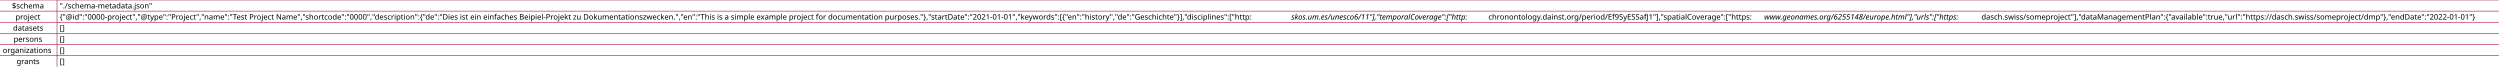
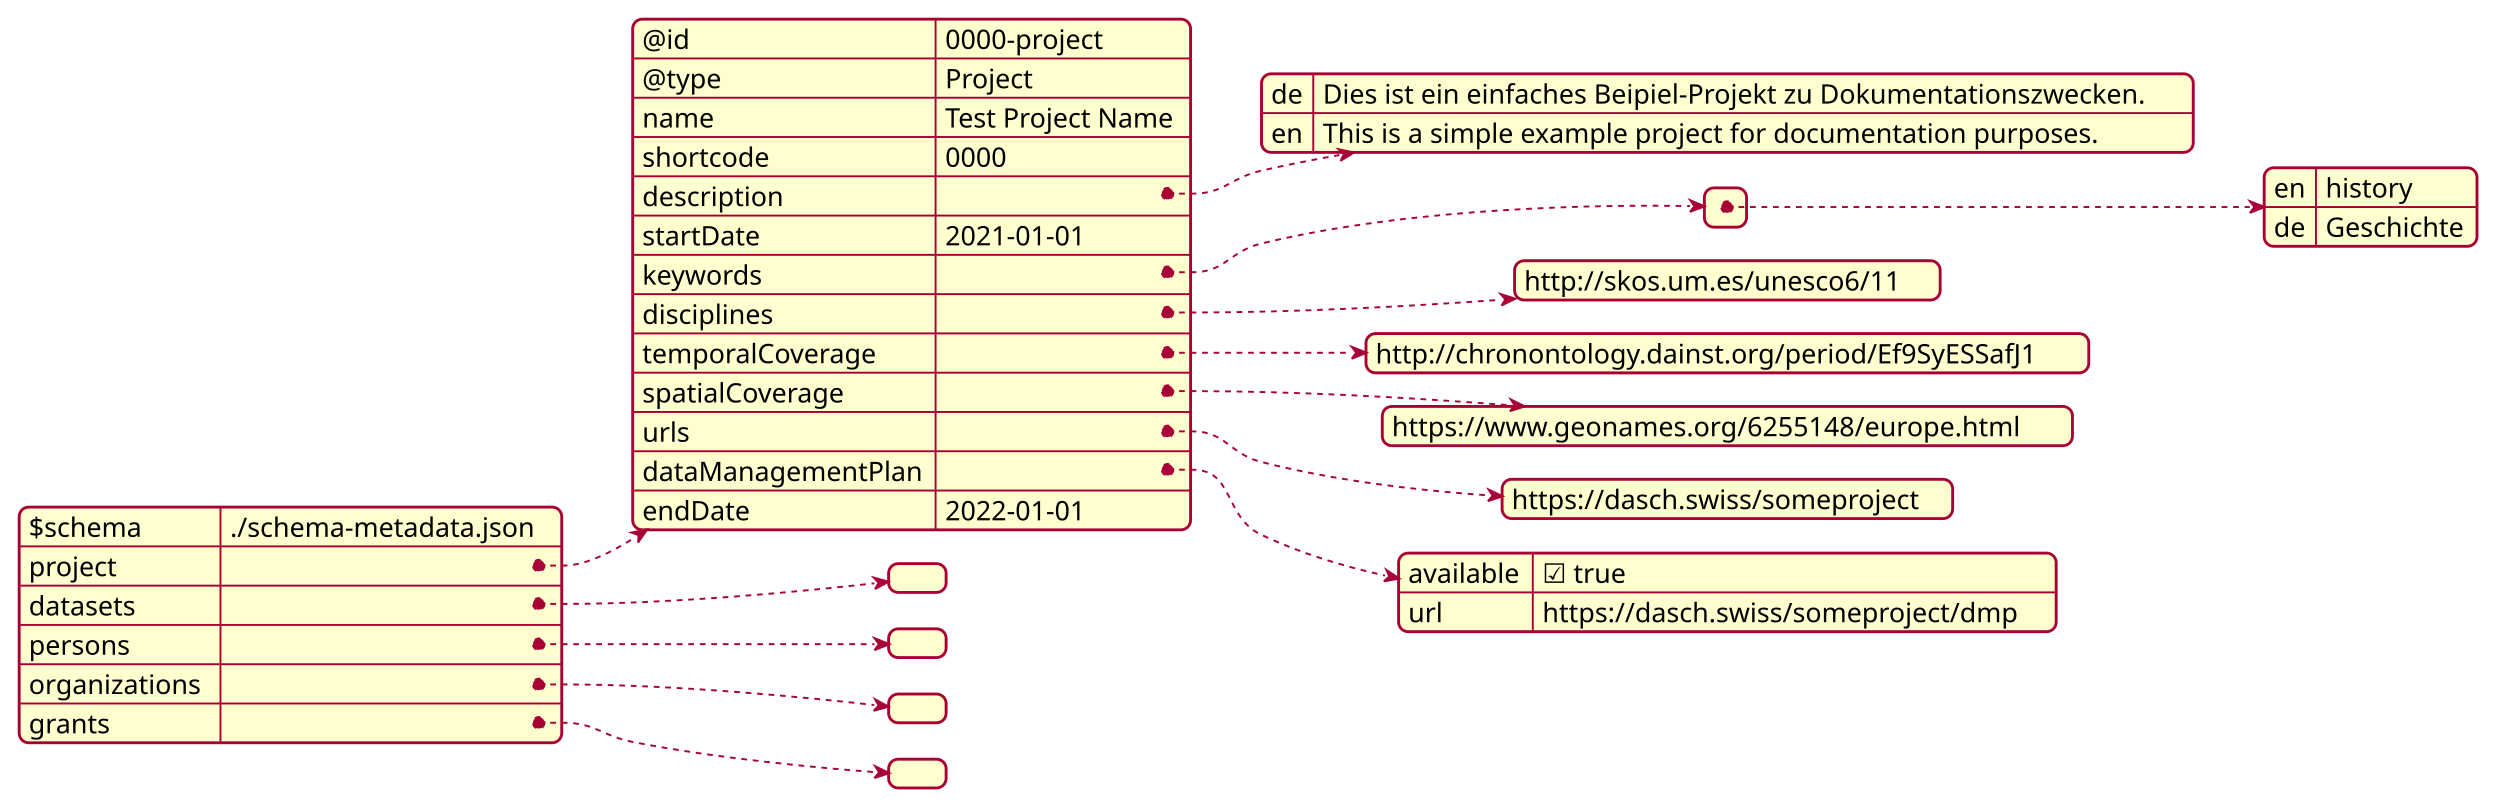
- <svg xmlns="http://www.w3.org/2000/svg" contentScriptType="application/ecmascript" contentStyleType="text/css" height="124px" preserveAspectRatio="none" style="width:4604px;height:124px;" version="1.1" viewBox="0 0 4604 124" width="4604px" zoomAndPan="magnify">
+ <svg xmlns="http://www.w3.org/2000/svg" contentScriptType="application/ecmascript" contentStyleType="text/css" height="422px" preserveAspectRatio="none" style="width:1304px;height:422px;" version="1.1" viewBox="0 0 1304 422" width="1304px" zoomAndPan="magnify">
  <defs />
  <g>
-     <line style="stroke: #A80036; stroke-width: 1.0;" x1="0" x2="4602" y1="0" y2="0" />
-     <text fill="#000000" font-family="sans-serif" font-size="14" lengthAdjust="spacingAndGlyphs" textLength="61" x="22" y="15.535">$schema</text>
-     <text fill="#000000" font-family="sans-serif" font-size="14" lengthAdjust="spacingAndGlyphs" textLength="178" x="110" y="15.535">"./schema-metadata.json"</text>
-     <line style="stroke: #A80036; stroke-width: 1.0;" x1="105" x2="105" y1="0" y2="20.488" />
-     <line style="stroke: #A80036; stroke-width: 1.0;" x1="0" x2="4602" y1="20.488" y2="20.488" />
-     <text fill="#000000" font-family="sans-serif" font-size="14" lengthAdjust="spacingAndGlyphs" textLength="48" x="28.5" y="36.023">project</text>
-     <text fill="#000000" font-family="sans-serif" font-size="14" lengthAdjust="spacingAndGlyphs" textLength="2268" x="110" y="36.023">{"@id":"0000-project","@type":"Project","name":"Test Project Name","shortcode":"0000","description":{"de":"Dies ist ein einfaches Beipiel-Projekt zu Dokumentationszwecken.","en":"This is a simple example project for documentation purposes."},"startDate":"2021-01-01","keywords":[{"en":"history","de":"Geschichte"}],"disciplines":["http:</text>
-     <text fill="#000000" font-family="sans-serif" font-size="14" font-style="italic" lengthAdjust="spacingAndGlyphs" textLength="363" x="2378" y="36.023">skos.um.es/unesco6/11"],"temporalCoverage":["http:</text>
-     <text fill="#000000" font-family="sans-serif" font-size="14" lengthAdjust="spacingAndGlyphs" textLength="508" x="2741" y="36.023">chronontology.dainst.org/period/Ef9SyESSafJ1"],"spatialCoverage":["https:</text>
-     <text fill="#000000" font-family="sans-serif" font-size="14" font-style="italic" lengthAdjust="spacingAndGlyphs" textLength="400" x="3249" y="36.023">www.geonames.org/6255148/europe.html"],"urls":["https:</text>
-     <text fill="#000000" font-family="sans-serif" font-size="14" lengthAdjust="spacingAndGlyphs" textLength="948" x="3649" y="36.023">dasch.swiss/someproject"],"dataManagementPlan":{"available":true,"url":"https://dasch.swiss/someproject/dmp"},"endDate":"2022-01-01"}</text>
-     <line style="stroke: #A80036; stroke-width: 1.0;" x1="105" x2="105" y1="20.488" y2="40.977" />
-     <line style="stroke: #A80036; stroke-width: 1.0;" x1="0" x2="4602" y1="40.977" y2="40.977" />
-     <text fill="#000000" font-family="sans-serif" font-size="14" lengthAdjust="spacingAndGlyphs" textLength="57" x="24" y="56.512">datasets</text>
-     <text fill="#000000" font-family="sans-serif" font-size="14" lengthAdjust="spacingAndGlyphs" textLength="10" x="110" y="56.512">[]</text>
-     <line style="stroke: #A80036; stroke-width: 1.0;" x1="105" x2="105" y1="40.977" y2="61.465" />
-     <line style="stroke: #A80036; stroke-width: 1.0;" x1="0" x2="4602" y1="61.465" y2="61.465" />
-     <text fill="#000000" font-family="sans-serif" font-size="14" lengthAdjust="spacingAndGlyphs" textLength="55" x="25" y="77">persons</text>
-     <text fill="#000000" font-family="sans-serif" font-size="14" lengthAdjust="spacingAndGlyphs" textLength="10" x="110" y="77">[]</text>
-     <line style="stroke: #A80036; stroke-width: 1.0;" x1="105" x2="105" y1="61.465" y2="81.953" />
-     <line style="stroke: #A80036; stroke-width: 1.0;" x1="0" x2="4602" y1="81.953" y2="81.953" />
-     <text fill="#000000" font-family="sans-serif" font-size="14" lengthAdjust="spacingAndGlyphs" textLength="95" x="5" y="97.488">organizations</text>
-     <text fill="#000000" font-family="sans-serif" font-size="14" lengthAdjust="spacingAndGlyphs" textLength="10" x="110" y="97.488">[]</text>
-     <line style="stroke: #A80036; stroke-width: 1.0;" x1="105" x2="105" y1="81.953" y2="102.441" />
-     <line style="stroke: #A80036; stroke-width: 1.0;" x1="0" x2="4602" y1="102.441" y2="102.441" />
-     <text fill="#000000" font-family="sans-serif" font-size="14" lengthAdjust="spacingAndGlyphs" textLength="44" x="30.5" y="117.977">grants</text>
-     <text fill="#000000" font-family="sans-serif" font-size="14" lengthAdjust="spacingAndGlyphs" textLength="10" x="110" y="117.977">[]</text>
-     <line style="stroke: #A80036; stroke-width: 1.0;" x1="105" x2="105" y1="102.441" y2="122.93" />
+     <rect fill="#FEFECE" height="122.93" rx="5" ry="5" style="stroke:#FEFECE;stroke-width:1.5;" width="283" x="10" y="264.5" />
+     <text fill="#000000" font-family="sans-serif" font-size="14" lengthAdjust="spacing" textLength="61" x="15" y="280.035">$schema</text>
+     <text fill="#000000" font-family="sans-serif" font-size="14" lengthAdjust="spacing" textLength="168" x="120" y="280.035">./schema-metadata.json</text>
+     <line style="stroke:#A80036;stroke-width:1.0;" x1="115" x2="115" y1="264.5" y2="284.988" />
+     <line style="stroke:#A80036;stroke-width:1.0;" x1="10" x2="293" y1="284.988" y2="284.988" />
+     <text fill="#000000" font-family="sans-serif" font-size="14" lengthAdjust="spacing" textLength="48" x="15" y="300.523">project</text>
+     <text fill="#000000" font-family="sans-serif" font-size="14" lengthAdjust="spacing" textLength="0" x="132" y="300.523" />
+     <line style="stroke:#A80036;stroke-width:1.0;" x1="115" x2="115" y1="284.988" y2="305.477" />
+     <line style="stroke:#A80036;stroke-width:1.0;" x1="10" x2="293" y1="305.477" y2="305.477" />
+     <text fill="#000000" font-family="sans-serif" font-size="14" lengthAdjust="spacing" textLength="57" x="15" y="321.012">datasets</text>
+     <text fill="#000000" font-family="sans-serif" font-size="14" lengthAdjust="spacing" textLength="0" x="132" y="321.012" />
+     <line style="stroke:#A80036;stroke-width:1.0;" x1="115" x2="115" y1="305.477" y2="325.965" />
+     <line style="stroke:#A80036;stroke-width:1.0;" x1="10" x2="293" y1="325.965" y2="325.965" />
+     <text fill="#000000" font-family="sans-serif" font-size="14" lengthAdjust="spacing" textLength="55" x="15" y="341.5">persons</text>
+     <text fill="#000000" font-family="sans-serif" font-size="14" lengthAdjust="spacing" textLength="0" x="132" y="341.5" />
+     <line style="stroke:#A80036;stroke-width:1.0;" x1="115" x2="115" y1="325.965" y2="346.453" />
+     <line style="stroke:#A80036;stroke-width:1.0;" x1="10" x2="293" y1="346.453" y2="346.453" />
+     <text fill="#000000" font-family="sans-serif" font-size="14" lengthAdjust="spacing" textLength="95" x="15" y="361.988">organizations</text>
+     <text fill="#000000" font-family="sans-serif" font-size="14" lengthAdjust="spacing" textLength="0" x="132" y="361.988" />
+     <line style="stroke:#A80036;stroke-width:1.0;" x1="115" x2="115" y1="346.453" y2="366.941" />
+     <line style="stroke:#A80036;stroke-width:1.0;" x1="10" x2="293" y1="366.941" y2="366.941" />
+     <text fill="#000000" font-family="sans-serif" font-size="14" lengthAdjust="spacing" textLength="44" x="15" y="382.477">grants</text>
+     <text fill="#000000" font-family="sans-serif" font-size="14" lengthAdjust="spacing" textLength="0" x="132" y="382.477" />
+     <line style="stroke:#A80036;stroke-width:1.0;" x1="115" x2="115" y1="366.941" y2="387.43" />
+     <rect fill="none" height="122.93" rx="5" ry="5" style="stroke:#A80036;stroke-width:1.5;" width="283" x="10" y="264.5" />
+     <rect fill="#FEFECE" height="266.348" rx="5" ry="5" style="stroke:#FEFECE;stroke-width:1.5;" width="291" x="330" y="10" />
+     <text fill="#000000" font-family="sans-serif" font-size="14" lengthAdjust="spacing" textLength="25" x="335" y="25.535">@id</text>
+     <text fill="#000000" font-family="sans-serif" font-size="14" lengthAdjust="spacing" textLength="92" x="493" y="25.535">0000-project</text>
+     <line style="stroke:#A80036;stroke-width:1.0;" x1="488" x2="488" y1="10" y2="30.488" />
+     <line style="stroke:#A80036;stroke-width:1.0;" x1="330" x2="621" y1="30.488" y2="30.488" />
+     <text fill="#000000" font-family="sans-serif" font-size="14" lengthAdjust="spacing" textLength="41" x="335" y="46.023">@type</text>
+     <text fill="#000000" font-family="sans-serif" font-size="14" lengthAdjust="spacing" textLength="47" x="493" y="46.023">Project</text>
+     <line style="stroke:#A80036;stroke-width:1.0;" x1="488" x2="488" y1="30.488" y2="50.977" />
+     <line style="stroke:#A80036;stroke-width:1.0;" x1="330" x2="621" y1="50.977" y2="50.977" />
+     <text fill="#000000" font-family="sans-serif" font-size="14" lengthAdjust="spacing" textLength="38" x="335" y="66.512">name</text>
+     <text fill="#000000" font-family="sans-serif" font-size="14" lengthAdjust="spacing" textLength="123" x="493" y="66.512">Test Project Name</text>
+     <line style="stroke:#A80036;stroke-width:1.0;" x1="488" x2="488" y1="50.977" y2="71.465" />
+     <line style="stroke:#A80036;stroke-width:1.0;" x1="330" x2="621" y1="71.465" y2="71.465" />
+     <text fill="#000000" font-family="sans-serif" font-size="14" lengthAdjust="spacing" textLength="69" x="335" y="87">shortcode</text>
+     <text fill="#000000" font-family="sans-serif" font-size="14" lengthAdjust="spacing" textLength="36" x="493" y="87">0000</text>
+     <line style="stroke:#A80036;stroke-width:1.0;" x1="488" x2="488" y1="71.465" y2="91.953" />
+     <line style="stroke:#A80036;stroke-width:1.0;" x1="330" x2="621" y1="91.953" y2="91.953" />
+     <text fill="#000000" font-family="sans-serif" font-size="14" lengthAdjust="spacing" textLength="77" x="335" y="107.488">description</text>
+     <text fill="#000000" font-family="sans-serif" font-size="14" lengthAdjust="spacing" textLength="0" x="505" y="107.488" />
+     <line style="stroke:#A80036;stroke-width:1.0;" x1="488" x2="488" y1="91.953" y2="112.441" />
+     <line style="stroke:#A80036;stroke-width:1.0;" x1="330" x2="621" y1="112.441" y2="112.441" />
+     <text fill="#000000" font-family="sans-serif" font-size="14" lengthAdjust="spacing" textLength="62" x="335" y="127.977">startDate</text>
+     <text fill="#000000" font-family="sans-serif" font-size="14" lengthAdjust="spacing" textLength="88" x="493" y="127.977">2021-01-01</text>
+     <line style="stroke:#A80036;stroke-width:1.0;" x1="488" x2="488" y1="112.441" y2="132.93" />
+     <line style="stroke:#A80036;stroke-width:1.0;" x1="330" x2="621" y1="132.93" y2="132.93" />
+     <text fill="#000000" font-family="sans-serif" font-size="14" lengthAdjust="spacing" textLength="65" x="335" y="148.465">keywords</text>
+     <text fill="#000000" font-family="sans-serif" font-size="14" lengthAdjust="spacing" textLength="0" x="505" y="148.465" />
+     <line style="stroke:#A80036;stroke-width:1.0;" x1="488" x2="488" y1="132.93" y2="153.418" />
+     <line style="stroke:#A80036;stroke-width:1.0;" x1="330" x2="621" y1="153.418" y2="153.418" />
+     <text fill="#000000" font-family="sans-serif" font-size="14" lengthAdjust="spacing" textLength="72" x="335" y="168.953">disciplines</text>
+     <text fill="#000000" font-family="sans-serif" font-size="14" lengthAdjust="spacing" textLength="0" x="505" y="168.953" />
+     <line style="stroke:#A80036;stroke-width:1.0;" x1="488" x2="488" y1="153.418" y2="173.906" />
+     <line style="stroke:#A80036;stroke-width:1.0;" x1="330" x2="621" y1="173.906" y2="173.906" />
+     <text fill="#000000" font-family="sans-serif" font-size="14" lengthAdjust="spacing" textLength="127" x="335" y="189.441">temporalCoverage</text>
+     <text fill="#000000" font-family="sans-serif" font-size="14" lengthAdjust="spacing" textLength="0" x="505" y="189.441" />
+     <line style="stroke:#A80036;stroke-width:1.0;" x1="488" x2="488" y1="173.906" y2="194.394" />
+     <line style="stroke:#A80036;stroke-width:1.0;" x1="330" x2="621" y1="194.394" y2="194.394" />
+     <text fill="#000000" font-family="sans-serif" font-size="14" lengthAdjust="spacing" textLength="110" x="335" y="209.93">spatialCoverage</text>
+     <text fill="#000000" font-family="sans-serif" font-size="14" lengthAdjust="spacing" textLength="0" x="505" y="209.93" />
+     <line style="stroke:#A80036;stroke-width:1.0;" x1="488" x2="488" y1="194.394" y2="214.883" />
+     <line style="stroke:#A80036;stroke-width:1.0;" x1="330" x2="621" y1="214.883" y2="214.883" />
+     <text fill="#000000" font-family="sans-serif" font-size="14" lengthAdjust="spacing" textLength="26" x="335" y="230.418">urls</text>
+     <text fill="#000000" font-family="sans-serif" font-size="14" lengthAdjust="spacing" textLength="0" x="505" y="230.418" />
+     <line style="stroke:#A80036;stroke-width:1.0;" x1="488" x2="488" y1="214.883" y2="235.371" />
+     <line style="stroke:#A80036;stroke-width:1.0;" x1="330" x2="621" y1="235.371" y2="235.371" />
+     <text fill="#000000" font-family="sans-serif" font-size="14" lengthAdjust="spacing" textLength="148" x="335" y="250.906">dataManagementPlan</text>
+     <text fill="#000000" font-family="sans-serif" font-size="14" lengthAdjust="spacing" textLength="0" x="505" y="250.906" />
+     <line style="stroke:#A80036;stroke-width:1.0;" x1="488" x2="488" y1="235.371" y2="255.859" />
+     <line style="stroke:#A80036;stroke-width:1.0;" x1="330" x2="621" y1="255.859" y2="255.859" />
+     <text fill="#000000" font-family="sans-serif" font-size="14" lengthAdjust="spacing" textLength="57" x="335" y="271.394">endDate</text>
+     <text fill="#000000" font-family="sans-serif" font-size="14" lengthAdjust="spacing" textLength="88" x="493" y="271.394">2022-01-01</text>
+     <line style="stroke:#A80036;stroke-width:1.0;" x1="488" x2="488" y1="255.859" y2="276.348" />
+     <rect fill="none" height="266.348" rx="5" ry="5" style="stroke:#A80036;stroke-width:1.5;" width="291" x="330" y="10" />
+     <rect fill="#FEFECE" height="40.977" rx="5" ry="5" style="stroke:#FEFECE;stroke-width:1.5;" width="486" x="658" y="38.5" />
+     <text fill="#000000" font-family="sans-serif" font-size="14" lengthAdjust="spacing" textLength="17" x="663" y="54.035">de</text>
+     <text fill="#000000" font-family="sans-serif" font-size="14" lengthAdjust="spacing" textLength="449" x="690" y="54.035">Dies ist ein einfaches Beipiel-Projekt zu Dokumentationszwecken.</text>
+     <line style="stroke:#A80036;stroke-width:1.0;" x1="685" x2="685" y1="38.5" y2="58.988" />
+     <line style="stroke:#A80036;stroke-width:1.0;" x1="658" x2="1144" y1="58.988" y2="58.988" />
+     <text fill="#000000" font-family="sans-serif" font-size="14" lengthAdjust="spacing" textLength="17" x="663" y="74.523">en</text>
+     <text fill="#000000" font-family="sans-serif" font-size="14" lengthAdjust="spacing" textLength="424" x="690" y="74.523">This is a simple example project for documentation purposes.</text>
+     <line style="stroke:#A80036;stroke-width:1.0;" x1="685" x2="685" y1="58.988" y2="79.477" />
+     <rect fill="none" height="40.977" rx="5" ry="5" style="stroke:#A80036;stroke-width:1.5;" width="486" x="658" y="38.5" />
+     <rect fill="#FEFECE" height="20.488" rx="5" ry="5" style="stroke:#FEFECE;stroke-width:1.5;" width="22" x="889" y="98" />
+     <text fill="#000000" font-family="sans-serif" font-size="14" lengthAdjust="spacing" textLength="0" x="906" y="113.535" />
+     <rect fill="none" height="20.488" rx="5" ry="5" style="stroke:#A80036;stroke-width:1.5;" width="22" x="889" y="98" />
+     <rect fill="#FEFECE" height="40.977" rx="5" ry="5" style="stroke:#FEFECE;stroke-width:1.5;" width="111" x="1181" y="87.5" />
+     <text fill="#000000" font-family="sans-serif" font-size="14" lengthAdjust="spacing" textLength="17" x="1186" y="103.035">en</text>
+     <text fill="#000000" font-family="sans-serif" font-size="14" lengthAdjust="spacing" textLength="47" x="1213" y="103.035">history</text>
+     <line style="stroke:#A80036;stroke-width:1.0;" x1="1208" x2="1208" y1="87.5" y2="107.988" />
+     <line style="stroke:#A80036;stroke-width:1.0;" x1="1181" x2="1292" y1="107.988" y2="107.988" />
+     <text fill="#000000" font-family="sans-serif" font-size="14" lengthAdjust="spacing" textLength="17" x="1186" y="123.523">de</text>
+     <text fill="#000000" font-family="sans-serif" font-size="14" lengthAdjust="spacing" textLength="74" x="1213" y="123.523">Geschichte</text>
+     <line style="stroke:#A80036;stroke-width:1.0;" x1="1208" x2="1208" y1="107.988" y2="128.477" />
+     <rect fill="none" height="40.977" rx="5" ry="5" style="stroke:#A80036;stroke-width:1.5;" width="111" x="1181" y="87.5" />
+     <rect fill="#FEFECE" height="20.488" rx="5" ry="5" style="stroke:#FEFECE;stroke-width:1.5;" width="222" x="790" y="136" />
+     <text fill="#000000" font-family="sans-serif" font-size="14" lengthAdjust="spacing" textLength="212" x="795" y="151.535">http://skos.um.es/unesco6/11</text>
+     <rect fill="none" height="20.488" rx="5" ry="5" style="stroke:#A80036;stroke-width:1.5;" width="222" x="790" y="136" />
+     <rect fill="#FEFECE" height="20.488" rx="5" ry="5" style="stroke:#FEFECE;stroke-width:1.5;" width="377" x="712.5" y="174" />
+     <text fill="#000000" font-family="sans-serif" font-size="14" lengthAdjust="spacing" textLength="367" x="717.5" y="189.535">http://chronontology.dainst.org/period/Ef9SyESSafJ1</text>
+     <rect fill="none" height="20.488" rx="5" ry="5" style="stroke:#A80036;stroke-width:1.5;" width="377" x="712.5" y="174" />
+     <rect fill="#FEFECE" height="20.488" rx="5" ry="5" style="stroke:#FEFECE;stroke-width:1.5;" width="360" x="721" y="212" />
+     <text fill="#000000" font-family="sans-serif" font-size="14" lengthAdjust="spacing" textLength="350" x="726" y="227.535">https://www.geonames.org/6255148/europe.html</text>
+     <rect fill="none" height="20.488" rx="5" ry="5" style="stroke:#A80036;stroke-width:1.5;" width="360" x="721" y="212" />
+     <rect fill="#FEFECE" height="20.488" rx="5" ry="5" style="stroke:#FEFECE;stroke-width:1.5;" width="235" x="783.5" y="250" />
+     <text fill="#000000" font-family="sans-serif" font-size="14" lengthAdjust="spacing" textLength="225" x="788.5" y="265.535">https://dasch.swiss/someproject</text>
+     <rect fill="none" height="20.488" rx="5" ry="5" style="stroke:#A80036;stroke-width:1.5;" width="235" x="783.5" y="250" />
+     <rect fill="#FEFECE" height="40.977" rx="5" ry="5" style="stroke:#FEFECE;stroke-width:1.5;" width="343" x="729.5" y="288.5" />
+     <text fill="#000000" font-family="sans-serif" font-size="14" lengthAdjust="spacing" textLength="60" x="734.5" y="304.035">available</text>
+     <text fill="#000000" font-family="sans-serif" font-size="14" lengthAdjust="spacing" textLength="44" x="804.5" y="304.035">☑ true</text>
+     <line style="stroke:#A80036;stroke-width:1.0;" x1="799.5" x2="799.5" y1="288.5" y2="308.988" />
+     <line style="stroke:#A80036;stroke-width:1.0;" x1="729.5" x2="1072.5" y1="308.988" y2="308.988" />
+     <text fill="#000000" font-family="sans-serif" font-size="14" lengthAdjust="spacing" textLength="19" x="734.5" y="324.523">url</text>
+     <text fill="#000000" font-family="sans-serif" font-size="14" lengthAdjust="spacing" textLength="263" x="804.5" y="324.523">https://dasch.swiss/someproject/dmp</text>
+     <line style="stroke:#A80036;stroke-width:1.0;" x1="799.5" x2="799.5" y1="308.988" y2="329.477" />
+     <rect fill="none" height="40.977" rx="5" ry="5" style="stroke:#A80036;stroke-width:1.5;" width="343" x="729.5" y="288.5" />
+     <rect fill="#FEFECE" height="15" rx="5" ry="5" style="stroke:#FEFECE;stroke-width:1.5;" width="30" x="463.5" y="294" />
+     <rect fill="none" height="15" rx="5" ry="5" style="stroke:#A80036;stroke-width:1.5;" width="30" x="463.5" y="294" />
+     <rect fill="#FEFECE" height="15" rx="5" ry="5" style="stroke:#FEFECE;stroke-width:1.5;" width="30" x="463.5" y="328" />
+     <rect fill="none" height="15" rx="5" ry="5" style="stroke:#A80036;stroke-width:1.5;" width="30" x="463.5" y="328" />
+     <rect fill="#FEFECE" height="15" rx="5" ry="5" style="stroke:#FEFECE;stroke-width:1.5;" width="30" x="463.5" y="362" />
+     <rect fill="none" height="15" rx="5" ry="5" style="stroke:#A80036;stroke-width:1.5;" width="30" x="463.5" y="362" />
+     <rect fill="#FEFECE" height="15" rx="5" ry="5" style="stroke:#FEFECE;stroke-width:1.5;" width="30" x="463.5" y="396" />
+     <rect fill="none" height="15" rx="5" ry="5" style="stroke:#A80036;stroke-width:1.5;" width="30" x="463.5" y="396" />
+     <path d="M609,101 L622,101 C638.865,101 641.55,92.72 658,89 C671.179,86.019 684.833,83.316 698.639,80.867 " fill="none" style="stroke:#A80036;stroke-width:1.0;stroke-dasharray:3.0,3.0;" />
+     <path d="M699.173,83.941 L700.944,80.467 L698.105,77.794 L706.322,79.533 L699.173,83.941 " fill="#A80036" style="stroke:#A80036;stroke-width:1.0;" />
+     <ellipse cx="609" cy="101" fill="#A80036" rx="3" ry="3" style="stroke:#A80036;stroke-width:1.0;stroke-dasharray:3.0,3.0;" />
+     <path d="M900.802,108 L913.802,108 C955.308,108 1092.131,108 1173.524,108 " fill="none" style="stroke:#A80036;stroke-width:1.0;stroke-dasharray:3.0,3.0;" />
+     <path d="M1173.524,111.079 L1175.834,108 L1173.524,104.921 L1181.223,108 L1173.524,111.079 " fill="#A80036" style="stroke:#A80036;stroke-width:1.0;" />
+     <ellipse cx="900.802" cy="108" fill="#A80036" rx="3" ry="3" style="stroke:#A80036;stroke-width:1.0;stroke-dasharray:3.0,3.0;" />
+     <path d="M609,142 L622,142 C639.333,142 641.149,131.061 658,127 C739.425,107.376 840.24,106.755 881.525,107.471 " fill="none" style="stroke:#A80036;stroke-width:1.0;stroke-dasharray:3.0,3.0;" />
+     <path d="M881.461,110.535 L883.823,107.519 L881.59,104.407 L889.185,107.632 L881.461,110.535 " fill="#A80036" style="stroke:#A80036;stroke-width:1.0;" />
+     <ellipse cx="609" cy="142" fill="#A80036" rx="3" ry="3" style="stroke:#A80036;stroke-width:1.0;stroke-dasharray:3.0,3.0;" />
+     <path d="M609,163 L622,163 C674.871,163 733.284,159.91 782.903,156.364 " fill="none" style="stroke:#A80036;stroke-width:1.0;stroke-dasharray:3.0,3.0;" />
+     <path d="M783.122,159.392 L785.173,156.2 L782.683,153.336 L790.472,155.815 L783.122,159.392 " fill="#A80036" style="stroke:#A80036;stroke-width:1.0;" />
+     <ellipse cx="609" cy="163" fill="#A80036" rx="3" ry="3" style="stroke:#A80036;stroke-width:1.0;stroke-dasharray:3.0,3.0;" />
+     <path d="M609,184 L622,184 C648.849,184 677.154,184 705.019,184 " fill="none" style="stroke:#A80036;stroke-width:1.0;stroke-dasharray:3.0,3.0;" />
+     <path d="M705.019,187.139 L707.373,184 L705.019,180.861 L712.866,184 L705.019,187.139 " fill="#A80036" style="stroke:#A80036;stroke-width:1.0;" />
+     <ellipse cx="609" cy="184" fill="#A80036" rx="3" ry="3" style="stroke:#A80036;stroke-width:1.0;stroke-dasharray:3.0,3.0;" />
+     <path d="M609,204 L622,204 C676.612,204 737.122,207.489 787.75,211.395 " fill="none" style="stroke:#A80036;stroke-width:1.0;stroke-dasharray:3.0,3.0;" />
+     <path d="M787.508,214.482 L790.065,211.577 L787.992,208.309 L795.466,212 L787.508,214.482 " fill="#A80036" style="stroke:#A80036;stroke-width:1.0;" />
+     <ellipse cx="609" cy="204" fill="#A80036" rx="3" ry="3" style="stroke:#A80036;stroke-width:1.0;stroke-dasharray:3.0,3.0;" />
+     <path d="M609,225 L622,225 C639.509,225 641.028,236.699 658,241 C695.801,250.58 737.885,255.721 776.243,258.379 " fill="none" style="stroke:#A80036;stroke-width:1.0;stroke-dasharray:3.0,3.0;" />
+     <path d="M776.043,261.427 L778.529,258.529 L776.442,255.331 L783.862,258.878 L776.043,261.427 " fill="#A80036" style="stroke:#A80036;stroke-width:1.0;" />
+     <ellipse cx="609" cy="225" fill="#A80036" rx="3" ry="3" style="stroke:#A80036;stroke-width:1.0;stroke-dasharray:3.0,3.0;" />
+     <path d="M609,245 L622,245 C644.008,245 638.088,269.627 658,279 C678.087,288.455 700.095,295.299 722.4,300.203 " fill="none" style="stroke:#A80036;stroke-width:1.0;stroke-dasharray:3.0,3.0;" />
+     <path d="M721.764,303.232 L724.672,300.68 L723.036,297.173 L729.974,301.792 L721.764,303.232 " fill="#A80036" style="stroke:#A80036;stroke-width:1.0;" />
+     <ellipse cx="609" cy="245" fill="#A80036" rx="3" ry="3" style="stroke:#A80036;stroke-width:1.0;stroke-dasharray:3.0,3.0;" />
+     <path d="M281,295 L294,295 C304.053,295 316.887,289.432 331.071,280.428 " fill="none" style="stroke:#A80036;stroke-width:1.0;stroke-dasharray:3.0,3.0;" />
+     <path d="M332.82,283.07 L333.053,279.116 L329.323,277.785 L337.678,276.056 L332.82,283.07 " fill="#A80036" style="stroke:#A80036;stroke-width:1.0;" />
+     <ellipse cx="281" cy="295" fill="#A80036" rx="3" ry="3" style="stroke:#A80036;stroke-width:1.0;stroke-dasharray:3.0,3.0;" />
+     <path d="M281,315 L294,315 C353.248,315 423.126,307.984 456.042,304.261 " fill="none" style="stroke:#A80036;stroke-width:1.0;stroke-dasharray:3.0,3.0;" />
+     <path d="M456.39,307.278 L458.305,304 L455.694,301.243 L463.585,303.391 L456.39,307.278 " fill="#A80036" style="stroke:#A80036;stroke-width:1.0;" />
+     <ellipse cx="281" cy="315" fill="#A80036" rx="3" ry="3" style="stroke:#A80036;stroke-width:1.0;stroke-dasharray:3.0,3.0;" />
+     <path d="M281,336 L294,336 C353.134,336 423.135,336 456.073,336 " fill="none" style="stroke:#A80036;stroke-width:1.0;stroke-dasharray:3.0,3.0;" />
+     <path d="M456.073,339.163 L458.446,336 L456.073,332.837 L463.981,336 L456.073,339.163 " fill="#A80036" style="stroke:#A80036;stroke-width:1.0;" />
+     <ellipse cx="281" cy="336" fill="#A80036" rx="3" ry="3" style="stroke:#A80036;stroke-width:1.0;stroke-dasharray:3.0,3.0;" />
+     <path d="M281,357 L294,357 C353.248,357 423.126,364.016 456.042,367.739 " fill="none" style="stroke:#A80036;stroke-width:1.0;stroke-dasharray:3.0,3.0;" />
+     <path d="M455.694,370.757 L458.305,368 L456.39,364.722 L463.585,368.609 L455.694,370.757 " fill="#A80036" style="stroke:#A80036;stroke-width:1.0;" />
+     <ellipse cx="281" cy="357" fill="#A80036" rx="3" ry="3" style="stroke:#A80036;stroke-width:1.0;stroke-dasharray:3.0,3.0;" />
+     <path d="M281,377 L294,377 C310.606,377 313.705,383.801 330,387 C374.854,395.805 428.471,400.641 456.245,402.73 " fill="none" style="stroke:#A80036;stroke-width:1.0;stroke-dasharray:3.0,3.0;" />
+     <path d="M456.021,405.831 L458.571,402.899 L456.47,399.63 L463.997,403.292 L456.021,405.831 " fill="#A80036" style="stroke:#A80036;stroke-width:1.0;" />
+     <ellipse cx="281" cy="377" fill="#A80036" rx="3" ry="3" style="stroke:#A80036;stroke-width:1.0;stroke-dasharray:3.0,3.0;" />
  </g>
</svg>
